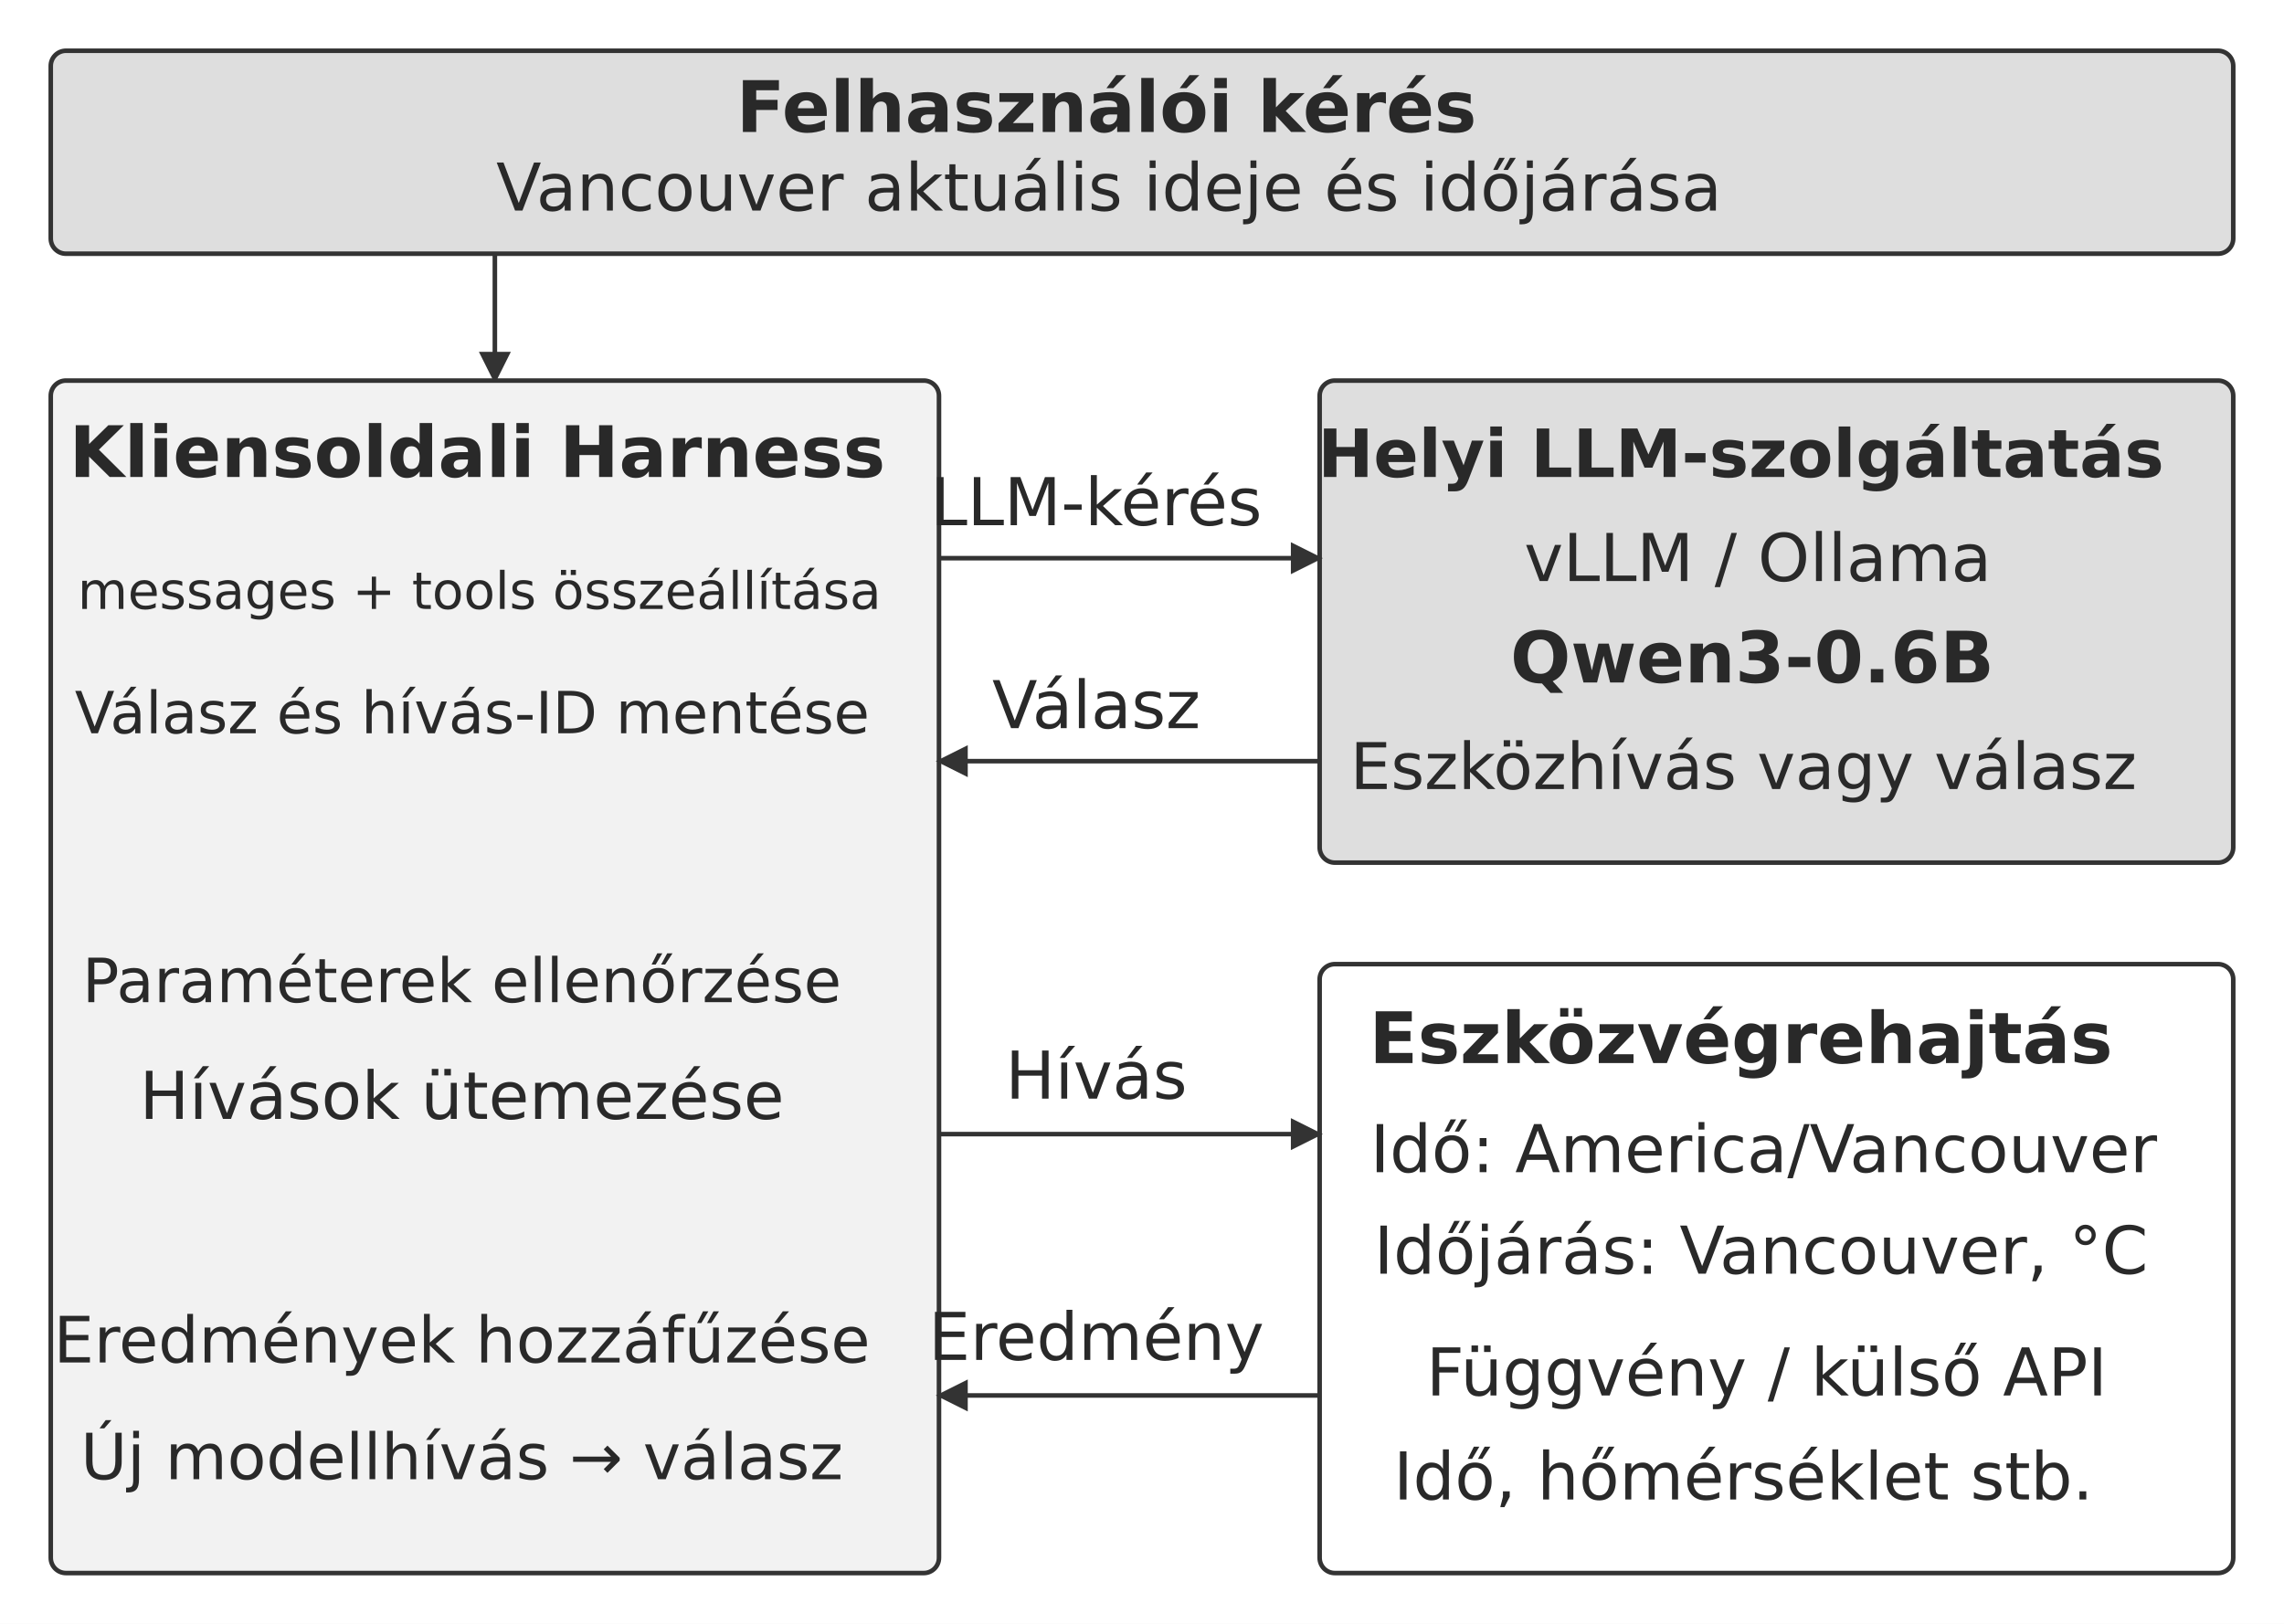
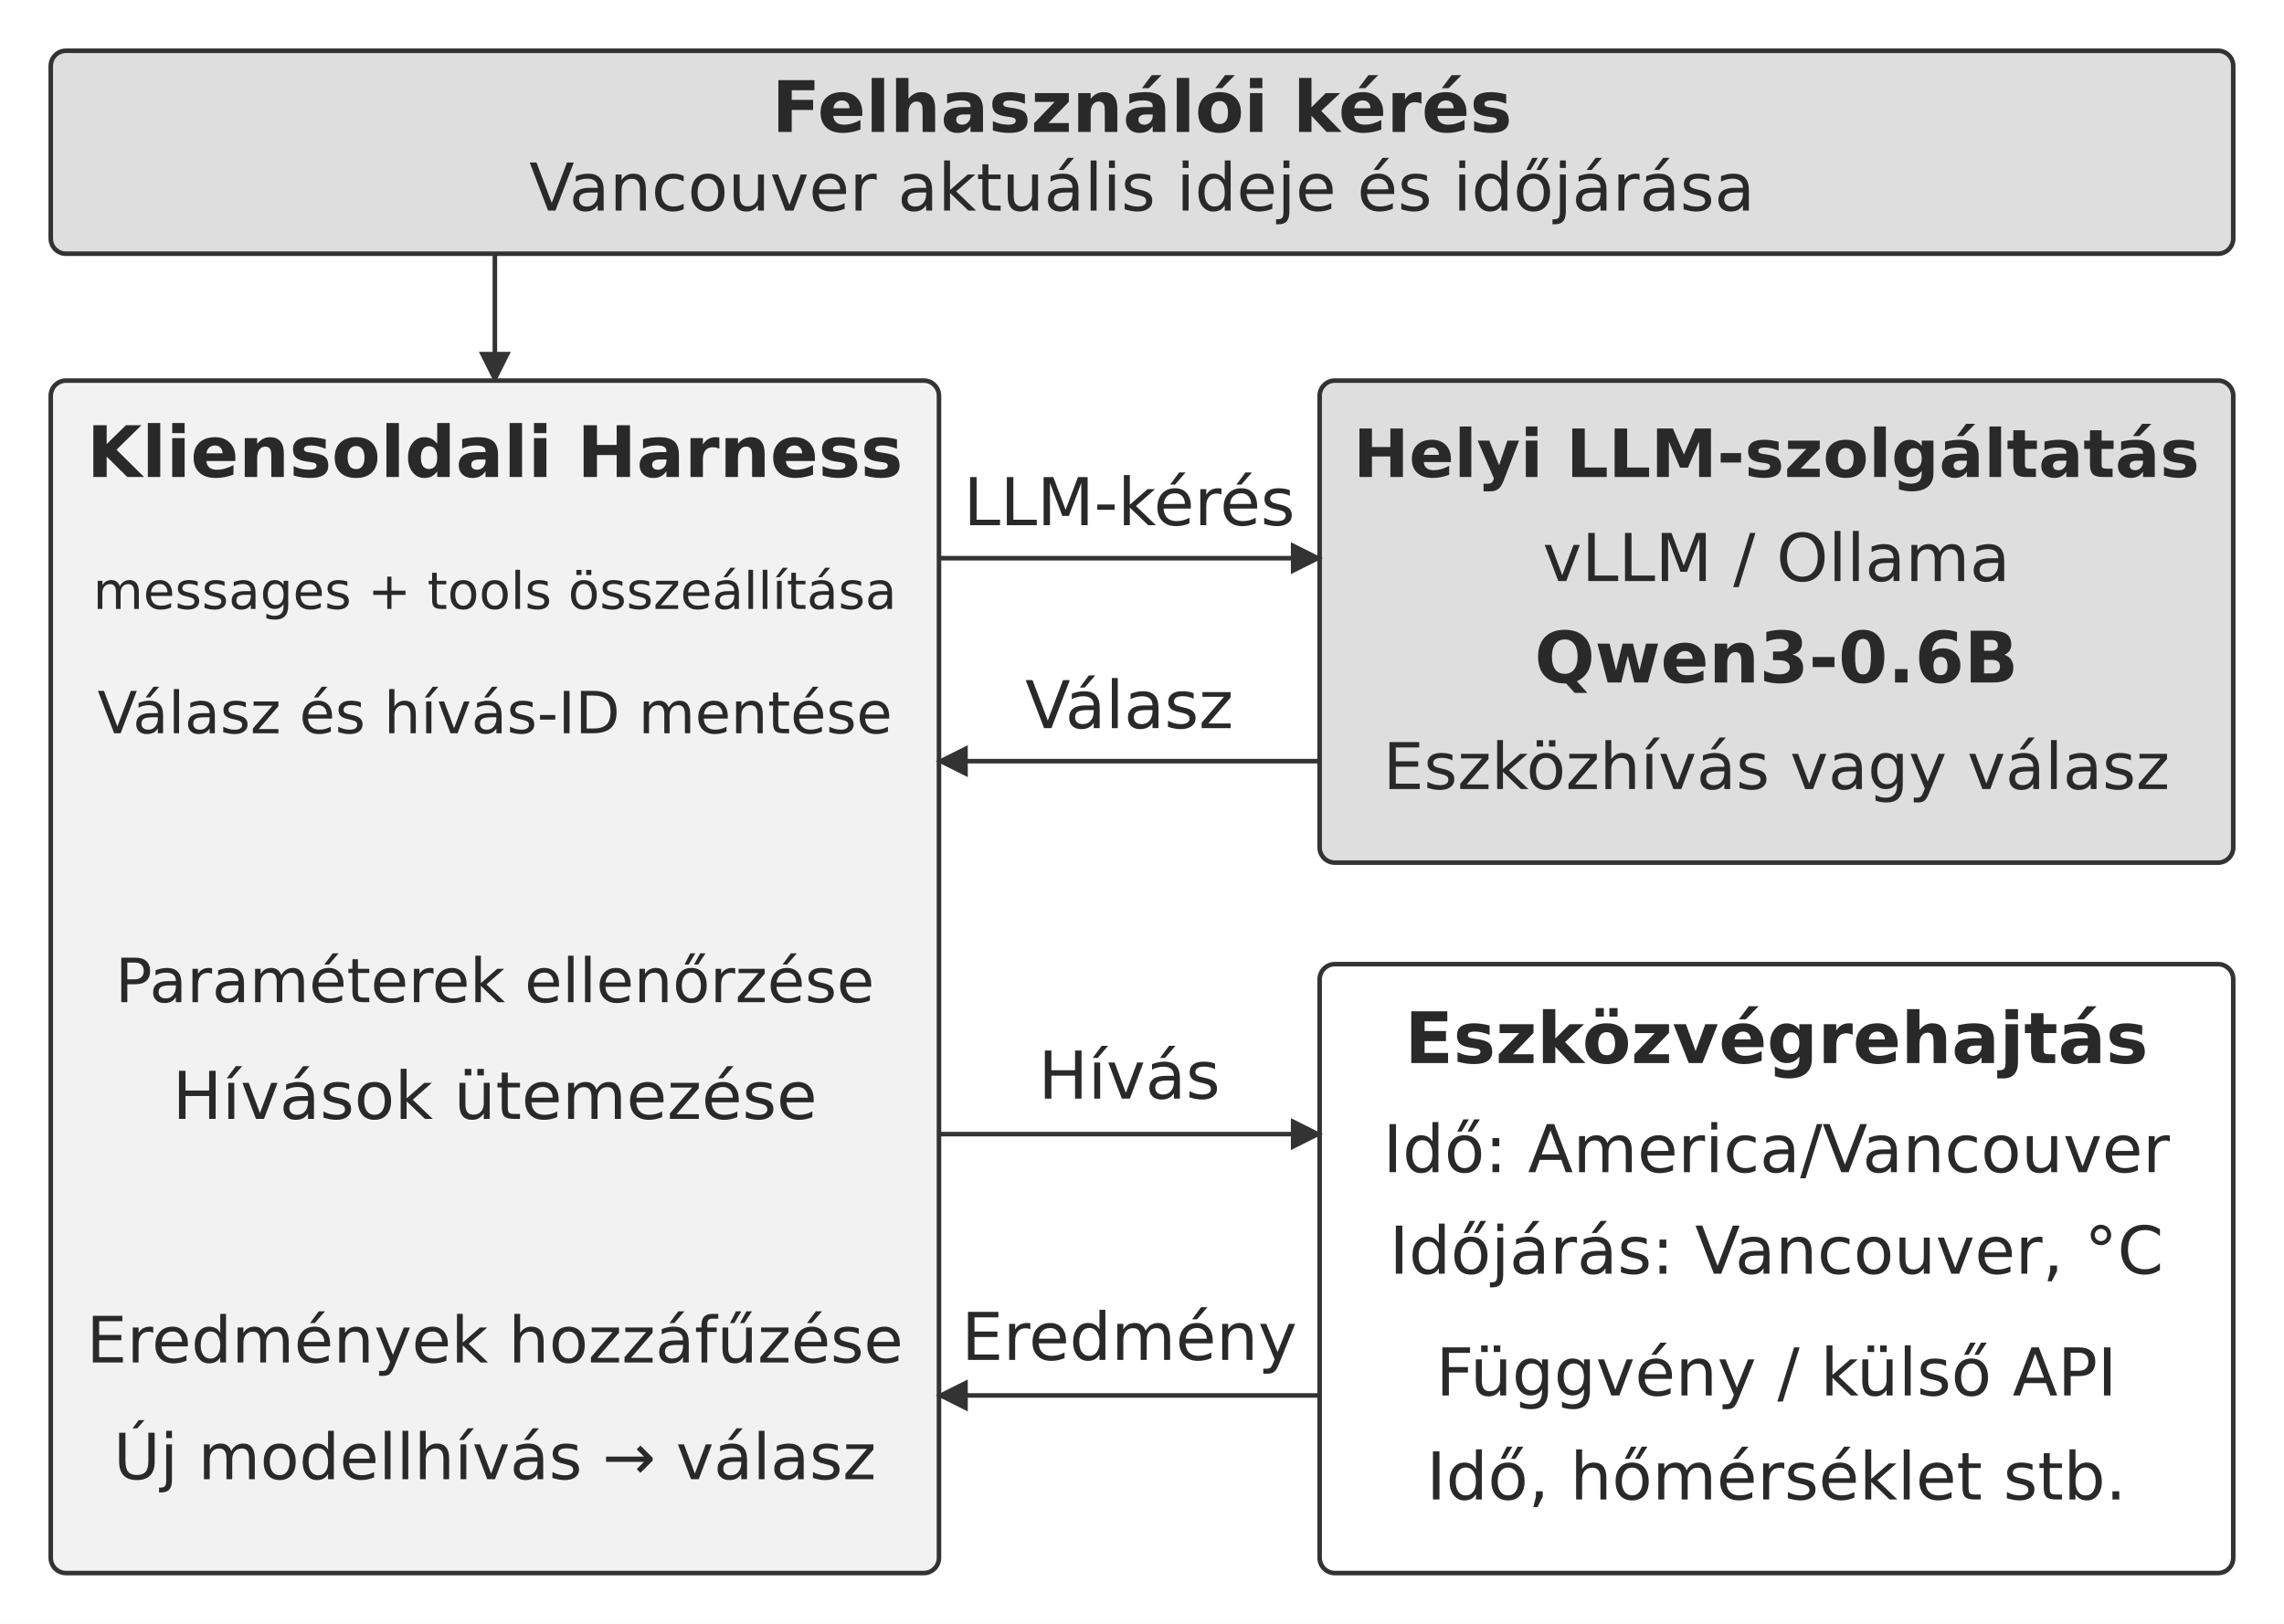
<svg xmlns="http://www.w3.org/2000/svg" width="106.000mm" height="75.378mm" viewBox="0 0 900 640" role="img" aria-labelledby="title desc">
  <defs>
    <marker id="arrow" viewBox="0 0 10 10" refX="9" refY="5" markerWidth="7" markerHeight="7" orient="auto-start-reverse">
      <path d="M0 0 L10 5 L0 10 Z" fill="#333333" />
    </marker>
  </defs>
  <rect width="900" height="640" fill="#ffffff" y="0" />
  <rect x="20" y="20" width="860" height="80" rx="6" fill="#dedede" stroke="#333333" stroke-width="1.8" />
-   <text x="436" y="52" text-anchor="middle" font-family="&quot;DejaVu Sans&quot;, Arial, &quot;Helvetica Neue&quot;, sans-serif" font-size="28.0" font-weight="700" fill="#292929">Felhasználói kérés</text>
-   <text x="437" y="83" text-anchor="middle" font-family="&quot;DejaVu Sans&quot;, Arial, &quot;Helvetica Neue&quot;, sans-serif" font-size="26.0" font-weight="400" fill="#292929">Vancouver aktuális ideje és időjárása</text>
+   <text x="450" y="52" text-anchor="middle" font-family="&quot;DejaVu Sans&quot;, Arial, &quot;Helvetica Neue&quot;, sans-serif" font-size="28.0" font-weight="700" fill="#292929">Felhasználói kérés</text>
+   <text x="450" y="83" text-anchor="middle" font-family="&quot;DejaVu Sans&quot;, Arial, &quot;Helvetica Neue&quot;, sans-serif" font-size="26.0" font-weight="400" fill="#292929">Vancouver aktuális ideje és időjárása</text>
  <path d="M195 100 L195 150" fill="none" stroke="#333333" stroke-width="1.8" marker-end="url(#arrow)" />
  <rect x="20" y="150" width="350" height="470" rx="6" fill="#f2f2f2" stroke="#333333" stroke-width="1.8" />
-   <text x="188.07" y="188" text-anchor="middle" font-family="&quot;DejaVu Sans&quot;, Arial, &quot;Helvetica Neue&quot;, sans-serif" font-size="28.0" font-weight="700" fill="#292929">Kliensoldali Harness</text>
-   <text x="188.92" y="240" text-anchor="middle" font-family="&quot;DejaVu Sans&quot;, Arial, &quot;Helvetica Neue&quot;, sans-serif" font-size="20.3" font-weight="400" fill="#292929">messages + tools összeállítása</text>
-   <text x="186.06" y="289" text-anchor="middle" font-family="&quot;DejaVu Sans&quot;, Arial, &quot;Helvetica Neue&quot;, sans-serif" font-size="22.9" font-weight="400" fill="#292929">Válasz és hívás-ID mentése</text>
-   <text x="182" y="395" text-anchor="middle" font-family="&quot;DejaVu Sans&quot;, Arial, &quot;Helvetica Neue&quot;, sans-serif" font-size="24.1" font-weight="400" fill="#292929">Paraméterek ellenőrzése</text>
-   <text x="182" y="441" text-anchor="middle" font-family="&quot;DejaVu Sans&quot;, Arial, &quot;Helvetica Neue&quot;, sans-serif" font-size="26.0" font-weight="400" fill="#292929">Hívások ütemezése</text>
-   <text x="182" y="537" text-anchor="middle" font-family="&quot;DejaVu Sans&quot;, Arial, &quot;Helvetica Neue&quot;, sans-serif" font-size="25.2" font-weight="400" fill="#292929">Eredmények hozzáfűzése</text>
-   <text x="182" y="583" text-anchor="middle" font-family="&quot;DejaVu Sans&quot;, Arial, &quot;Helvetica Neue&quot;, sans-serif" font-size="25.1" font-weight="400" fill="#292929">Új modellhívás → válasz</text>
+   <text x="195" y="188" text-anchor="middle" font-family="&quot;DejaVu Sans&quot;, Arial, &quot;Helvetica Neue&quot;, sans-serif" font-size="28.0" font-weight="700" fill="#292929">Kliensoldali Harness</text>
+   <text x="195" y="240" text-anchor="middle" font-family="&quot;DejaVu Sans&quot;, Arial, &quot;Helvetica Neue&quot;, sans-serif" font-size="20.3" font-weight="400" fill="#292929">messages + tools összeállítása</text>
+   <text x="195" y="289" text-anchor="middle" font-family="&quot;DejaVu Sans&quot;, Arial, &quot;Helvetica Neue&quot;, sans-serif" font-size="22.9" font-weight="400" fill="#292929">Válasz és hívás-ID mentése</text>
+   <text x="195" y="395" text-anchor="middle" font-family="&quot;DejaVu Sans&quot;, Arial, &quot;Helvetica Neue&quot;, sans-serif" font-size="24.1" font-weight="400" fill="#292929">Paraméterek ellenőrzése</text>
+   <text x="195" y="441" text-anchor="middle" font-family="&quot;DejaVu Sans&quot;, Arial, &quot;Helvetica Neue&quot;, sans-serif" font-size="26.0" font-weight="400" fill="#292929">Hívások ütemezése</text>
+   <text x="195" y="537" text-anchor="middle" font-family="&quot;DejaVu Sans&quot;, Arial, &quot;Helvetica Neue&quot;, sans-serif" font-size="25.2" font-weight="400" fill="#292929">Eredmények hozzáfűzése</text>
+   <text x="195" y="583" text-anchor="middle" font-family="&quot;DejaVu Sans&quot;, Arial, &quot;Helvetica Neue&quot;, sans-serif" font-size="25.1" font-weight="400" fill="#292929">Új modellhívás → válasz</text>
  <rect x="520" y="150" width="360" height="190" rx="6" fill="#dedede" stroke="#333333" stroke-width="1.8" />
-   <text x="686" y="188" text-anchor="middle" font-family="&quot;DejaVu Sans&quot;, Arial, &quot;Helvetica Neue&quot;, sans-serif" font-size="26.2" font-weight="700" fill="#292929">Helyi LLM-szolgáltatás</text>
-   <text x="692.68" y="229" text-anchor="middle" font-family="&quot;DejaVu Sans&quot;, Arial, &quot;Helvetica Neue&quot;, sans-serif" font-size="26.0" font-weight="400" fill="#292929">vLLM / Ollama</text>
-   <text x="690.47" y="269" text-anchor="middle" font-family="&quot;DejaVu Sans&quot;, Arial, &quot;Helvetica Neue&quot;, sans-serif" font-size="28.0" font-weight="700" fill="#292929">Qwen3-0.6B</text>
-   <text x="687" y="311" text-anchor="middle" font-family="&quot;DejaVu Sans&quot;, Arial, &quot;Helvetica Neue&quot;, sans-serif" font-size="25.4" font-weight="400" fill="#292929">Eszközhívás vagy válasz</text>
+   <text x="700" y="188" text-anchor="middle" font-family="&quot;DejaVu Sans&quot;, Arial, &quot;Helvetica Neue&quot;, sans-serif" font-size="26.2" font-weight="700" fill="#292929">Helyi LLM-szolgáltatás</text>
+   <text x="700" y="229" text-anchor="middle" font-family="&quot;DejaVu Sans&quot;, Arial, &quot;Helvetica Neue&quot;, sans-serif" font-size="26.0" font-weight="400" fill="#292929">vLLM / Ollama</text>
+   <text x="700" y="269" text-anchor="middle" font-family="&quot;DejaVu Sans&quot;, Arial, &quot;Helvetica Neue&quot;, sans-serif" font-size="28.0" font-weight="700" fill="#292929">Qwen3-0.6B</text>
+   <text x="700" y="311" text-anchor="middle" font-family="&quot;DejaVu Sans&quot;, Arial, &quot;Helvetica Neue&quot;, sans-serif" font-size="25.4" font-weight="400" fill="#292929">Eszközhívás vagy válasz</text>
  <path d="M370 220 L520 220" fill="none" stroke="#333333" stroke-width="1.8" marker-end="url(#arrow)" />
-   <text x="432" y="207" text-anchor="middle" font-family="&quot;DejaVu Sans&quot;, Arial, &quot;Helvetica Neue&quot;, sans-serif" font-size="26.0" font-weight="400" fill="#292929">LLM-kérés</text>
+   <text x="445" y="207" text-anchor="middle" font-family="&quot;DejaVu Sans&quot;, Arial, &quot;Helvetica Neue&quot;, sans-serif" font-size="26.0" font-weight="400" fill="#292929">LLM-kérés</text>
  <path d="M520 300 L370 300" fill="none" stroke="#333333" stroke-width="1.8" marker-end="url(#arrow)" />
-   <text x="432" y="287" text-anchor="middle" font-family="&quot;DejaVu Sans&quot;, Arial, &quot;Helvetica Neue&quot;, sans-serif" font-size="26.0" font-weight="400" fill="#292929">Válasz</text>
+   <text x="445" y="287" text-anchor="middle" font-family="&quot;DejaVu Sans&quot;, Arial, &quot;Helvetica Neue&quot;, sans-serif" font-size="26.0" font-weight="400" fill="#292929">Válasz</text>
  <rect x="520" y="380" width="360" height="240" rx="6" fill="#ffffff" stroke="#333333" stroke-width="1.8" />
-   <text x="686" y="419" text-anchor="middle" font-family="&quot;DejaVu Sans&quot;, Arial, &quot;Helvetica Neue&quot;, sans-serif" font-size="28.0" font-weight="700" fill="#292929">Eszközvégrehajtás</text>
-   <text x="694.96" y="462" text-anchor="middle" font-family="&quot;DejaVu Sans&quot;, Arial, &quot;Helvetica Neue&quot;, sans-serif" font-size="26.0" font-weight="400" fill="#292929">Idő: America/Vancouver</text>
-   <text x="693.92" y="502" text-anchor="middle" font-family="&quot;DejaVu Sans&quot;, Arial, &quot;Helvetica Neue&quot;, sans-serif" font-size="26.0" font-weight="400" fill="#292929">Időjárás: Vancouver, °C</text>
-   <text x="696.19" y="550" text-anchor="middle" font-family="&quot;DejaVu Sans&quot;, Arial, &quot;Helvetica Neue&quot;, sans-serif" font-size="26.0" font-weight="400" fill="#292929">Függvény / külső API</text>
-   <text x="687" y="591" text-anchor="middle" font-family="&quot;DejaVu Sans&quot;, Arial, &quot;Helvetica Neue&quot;, sans-serif" font-size="26.0" font-weight="400" fill="#292929">Idő, hőmérséklet stb.</text>
+   <text x="700" y="419" text-anchor="middle" font-family="&quot;DejaVu Sans&quot;, Arial, &quot;Helvetica Neue&quot;, sans-serif" font-size="28.0" font-weight="700" fill="#292929">Eszközvégrehajtás</text>
+   <text x="700" y="462" text-anchor="middle" font-family="&quot;DejaVu Sans&quot;, Arial, &quot;Helvetica Neue&quot;, sans-serif" font-size="26.0" font-weight="400" fill="#292929">Idő: America/Vancouver</text>
+   <text x="700" y="502" text-anchor="middle" font-family="&quot;DejaVu Sans&quot;, Arial, &quot;Helvetica Neue&quot;, sans-serif" font-size="26.0" font-weight="400" fill="#292929">Időjárás: Vancouver, °C</text>
+   <text x="700" y="550" text-anchor="middle" font-family="&quot;DejaVu Sans&quot;, Arial, &quot;Helvetica Neue&quot;, sans-serif" font-size="26.0" font-weight="400" fill="#292929">Függvény / külső API</text>
+   <text x="700" y="591" text-anchor="middle" font-family="&quot;DejaVu Sans&quot;, Arial, &quot;Helvetica Neue&quot;, sans-serif" font-size="26.0" font-weight="400" fill="#292929">Idő, hőmérséklet stb.</text>
  <path d="M370 447 L520 447" fill="none" stroke="#333333" stroke-width="1.8" marker-end="url(#arrow)" />
-   <text x="432" y="433" text-anchor="middle" font-family="&quot;DejaVu Sans&quot;, Arial, &quot;Helvetica Neue&quot;, sans-serif" font-size="26.0" font-weight="400" fill="#292929">Hívás</text>
+   <text x="445" y="433" text-anchor="middle" font-family="&quot;DejaVu Sans&quot;, Arial, &quot;Helvetica Neue&quot;, sans-serif" font-size="26.0" font-weight="400" fill="#292929">Hívás</text>
  <path d="M520 550 L370 550" fill="none" stroke="#333333" stroke-width="1.8" marker-end="url(#arrow)" />
-   <text x="432" y="536" text-anchor="middle" font-family="&quot;DejaVu Sans&quot;, Arial, &quot;Helvetica Neue&quot;, sans-serif" font-size="26.0" font-weight="400" fill="#292929">Eredmény</text>
+   <text x="445" y="536" text-anchor="middle" font-family="&quot;DejaVu Sans&quot;, Arial, &quot;Helvetica Neue&quot;, sans-serif" font-size="26.0" font-weight="400" fill="#292929">Eredmény</text>
  <defs />
</svg>
